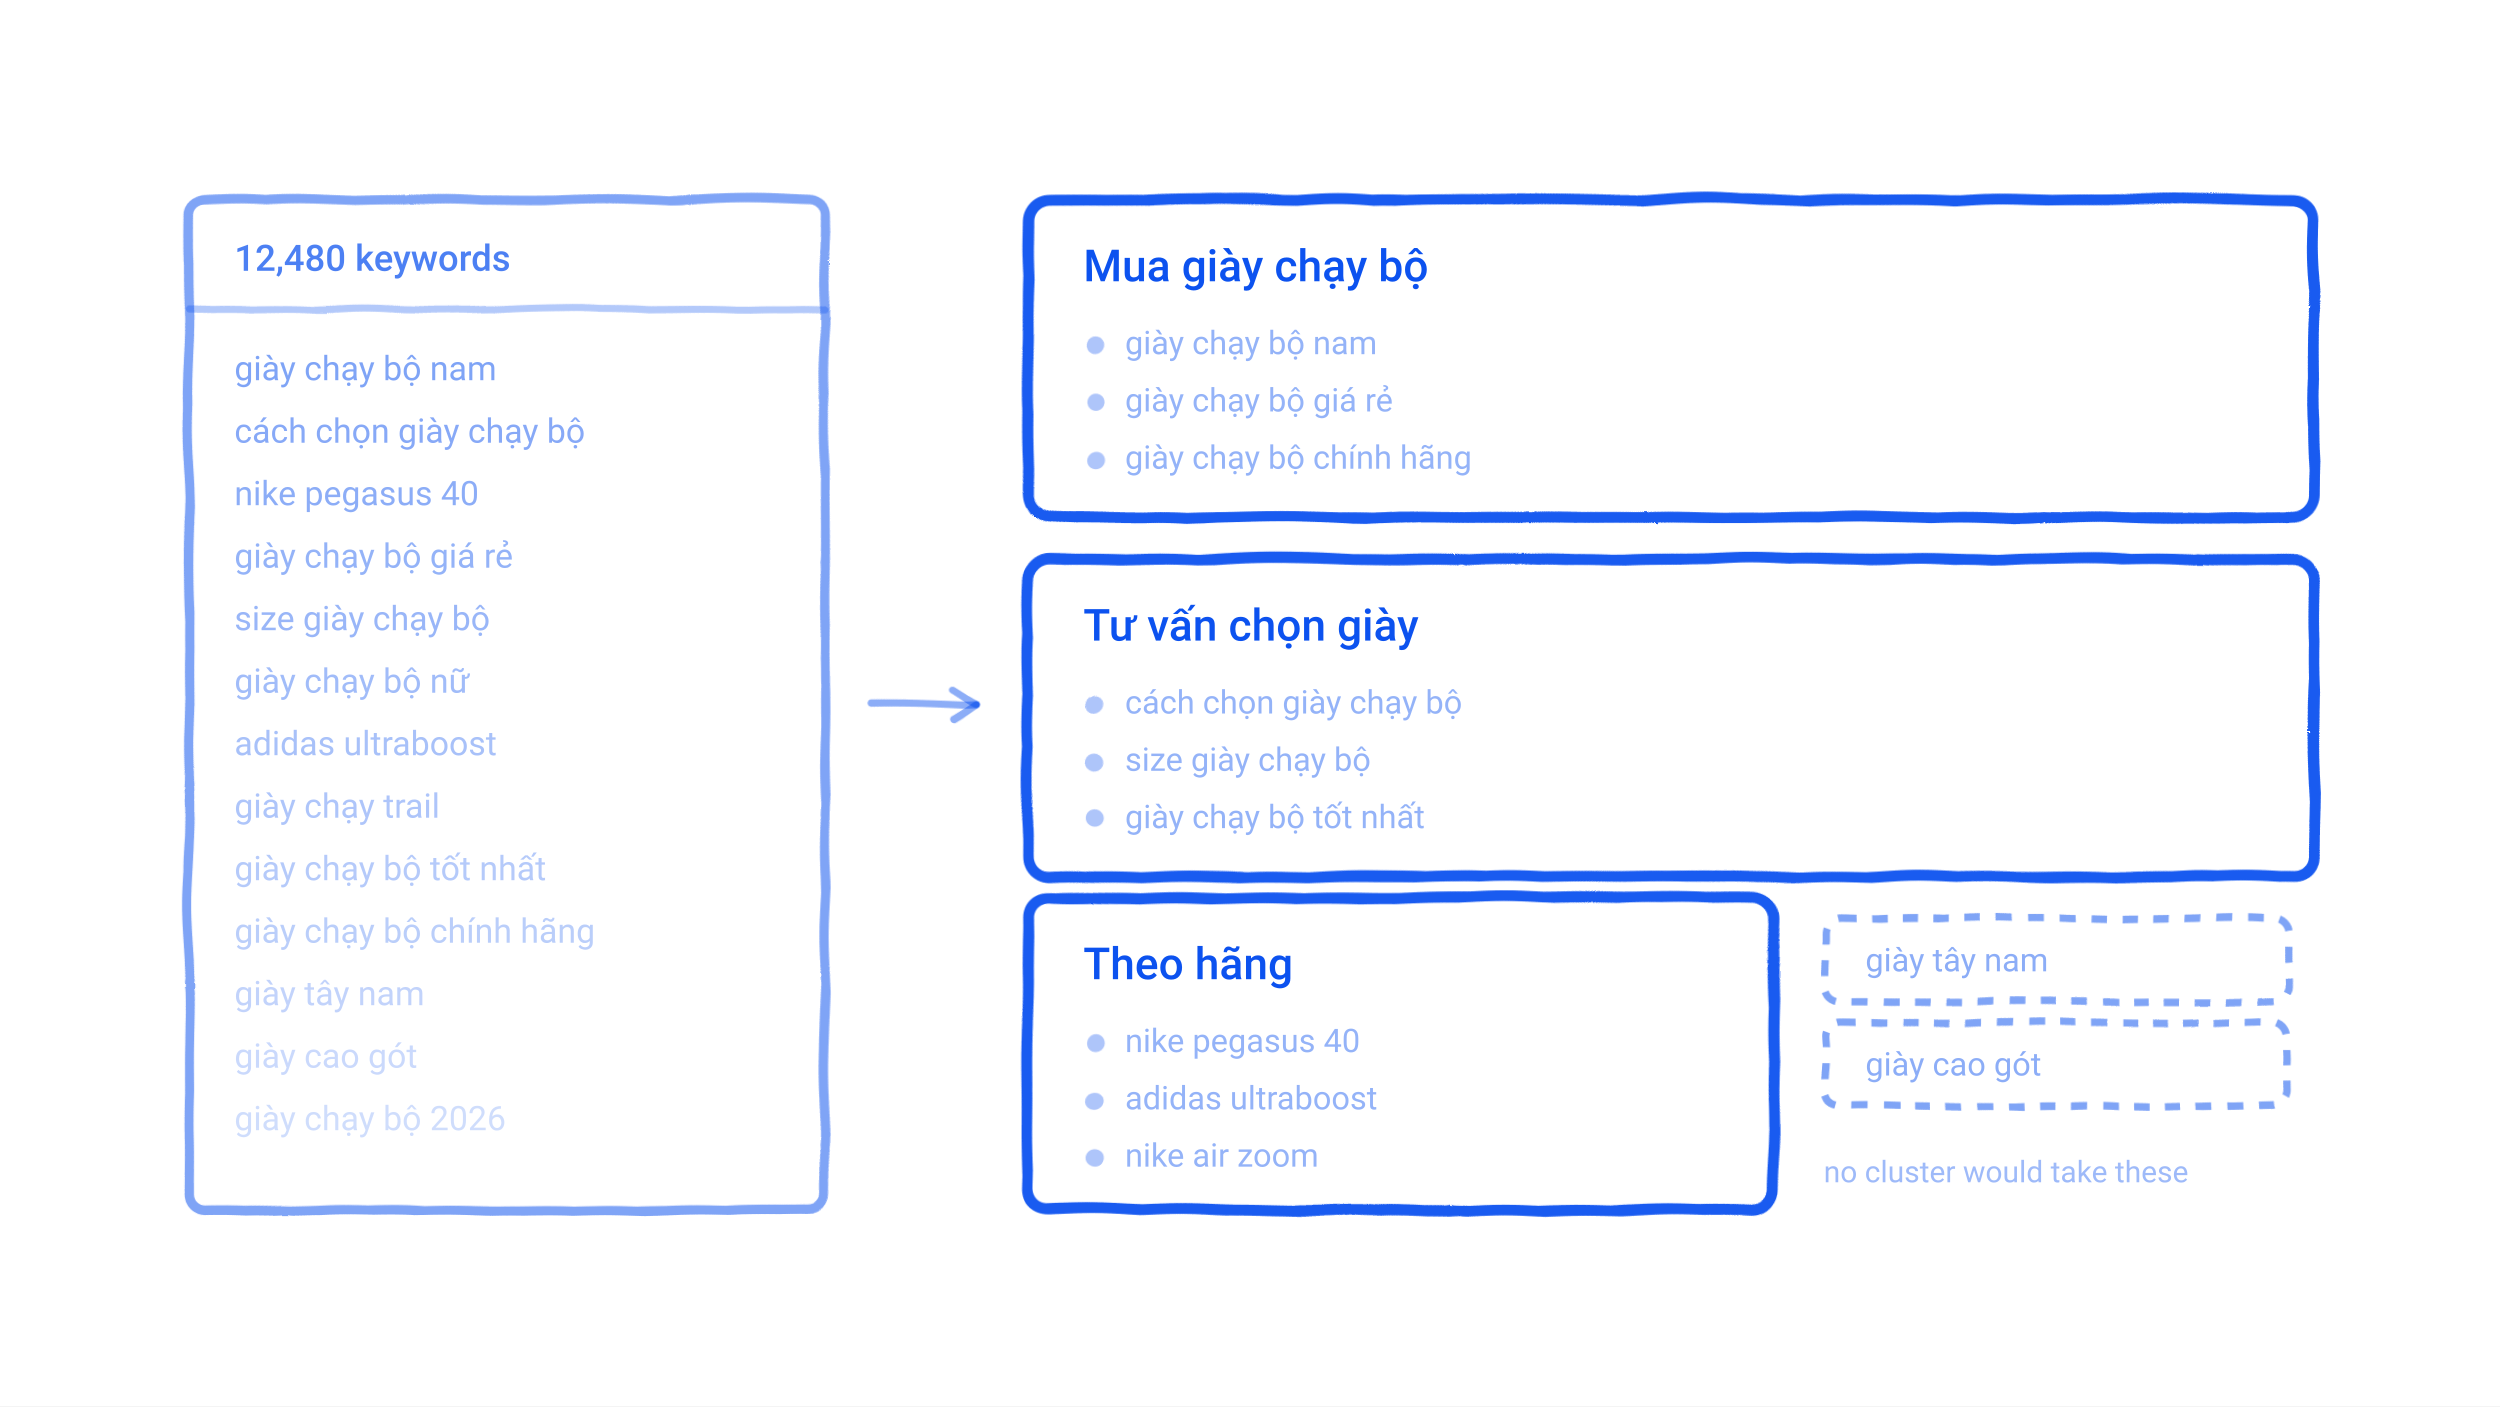
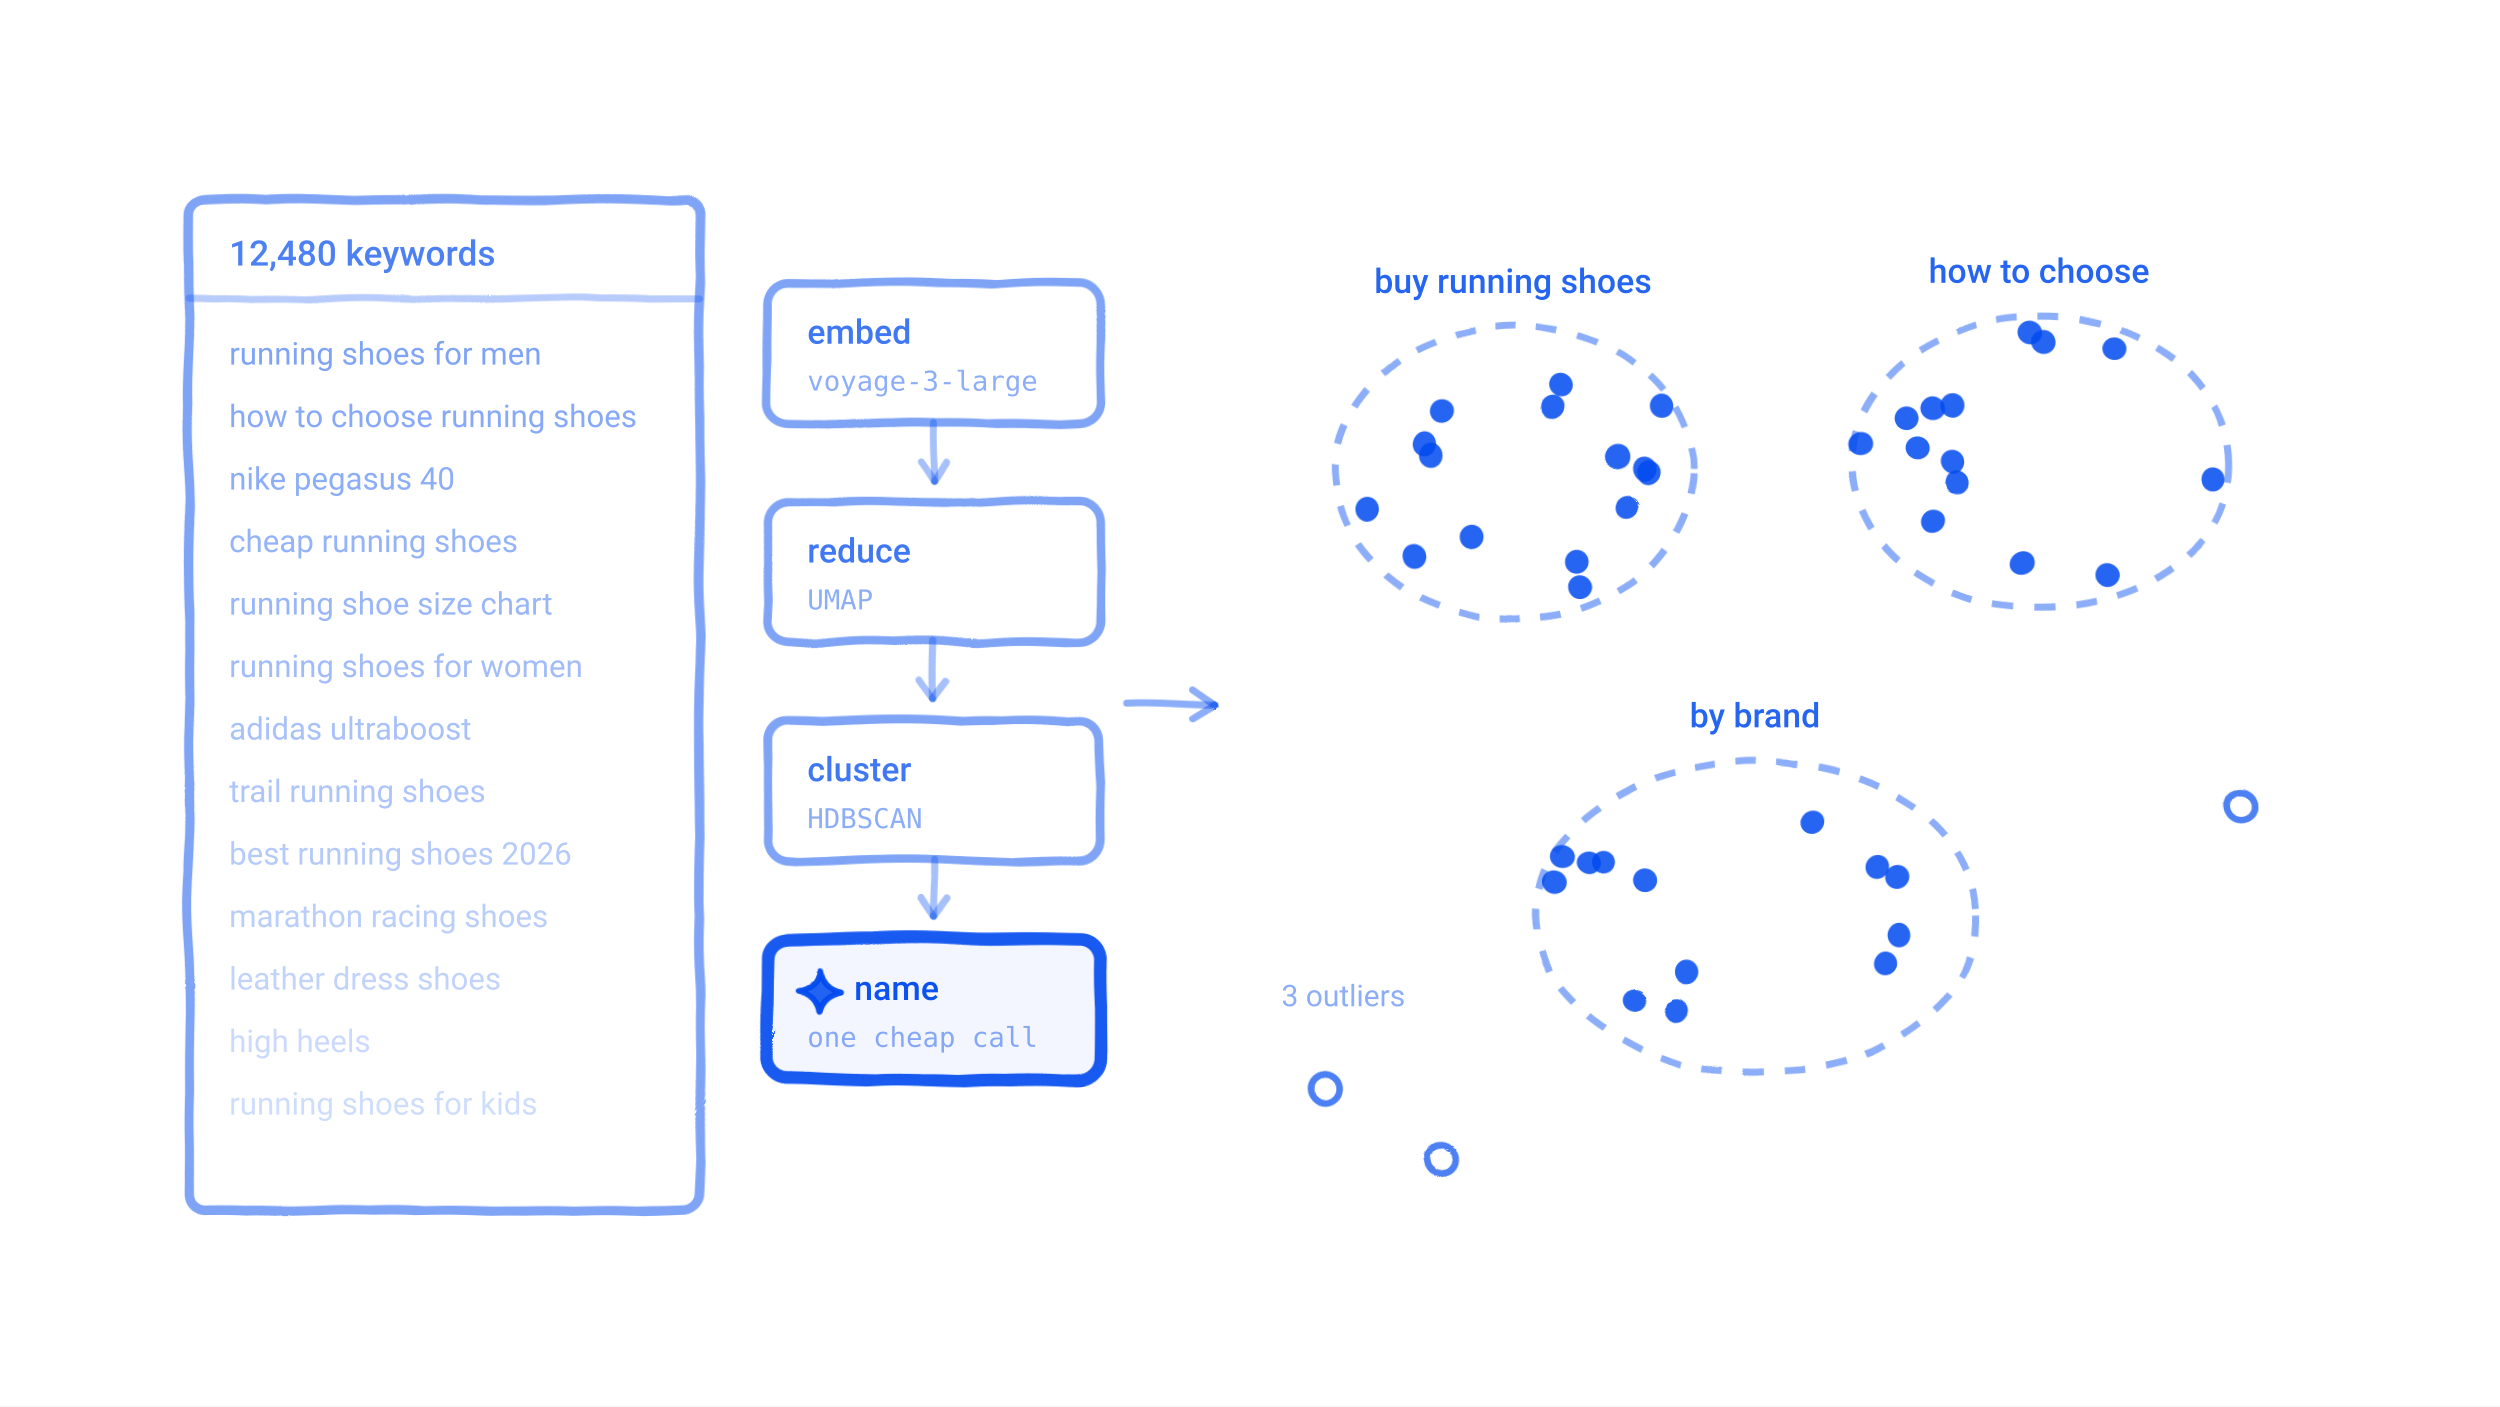
<svg xmlns="http://www.w3.org/2000/svg" viewBox="0 0 960 540" width="960" height="540" role="img" stroke-linejoin="round">
  <defs>
    <filter id="rough" x="-20%" y="-20%" width="140%" height="140%">
      <feTurbulence type="turbulence" baseFrequency="0.016" numOctaves="2" seed="7" result="n" />
      <feDisplacementMap in="SourceGraphic" in2="n" scale="2.4" xChannelSelector="R" yChannelSelector="G" />
    </filter>
  </defs>
  <rect width="960" height="540" fill="#FFFFFF" />
  <g filter="url(#rough)">
-     <rect x="72.0" y="76.0" width="244.0" height="388.0" rx="6" fill="none" stroke="#004AEF" stroke-opacity="0.50" stroke-width="3.6" />
-     <path d="M72.0,118.0 L316.0,118.0" fill="none" stroke="#004AEF" stroke-opacity="0.30" stroke-width="2.7" stroke-linecap="round" />
-     <path d="M334.0,270.0 L374.0,270.0" fill="none" stroke="#004AEF" stroke-opacity="0.45" stroke-width="2.7" stroke-linecap="round" />
-     <path d="M365.5,264.4 L374.0,270.0" fill="none" stroke="#004AEF" stroke-opacity="0.45" stroke-width="2.7" stroke-linecap="round" />
-     <path d="M365.5,275.6 L374.0,270.0" fill="none" stroke="#004AEF" stroke-opacity="0.45" stroke-width="2.7" stroke-linecap="round" />
-     <rect x="394.0" y="76.0" width="494.0" height="122.0" rx="8" fill="none" stroke="#004AEF" stroke-opacity="0.90" stroke-width="4.2" />
-     <circle cx="420.0" cy="132.0" r="3.4" fill="#004AEF" fill-opacity="0.32" />
-     <circle cx="420.0" cy="154.0" r="3.4" fill="#004AEF" fill-opacity="0.32" />
-     <circle cx="420.0" cy="176.0" r="3.4" fill="#004AEF" fill-opacity="0.32" />
-     <rect x="394.0" y="214.0" width="494.0" height="122.0" rx="8" fill="none" stroke="#004AEF" stroke-opacity="0.90" stroke-width="4.2" />
-     <circle cx="420.0" cy="270.0" r="3.4" fill="#004AEF" fill-opacity="0.32" />
-     <circle cx="420.0" cy="292.0" r="3.4" fill="#004AEF" fill-opacity="0.32" />
-     <circle cx="420.0" cy="314.0" r="3.4" fill="#004AEF" fill-opacity="0.32" />
-     <rect x="394.0" y="344.0" width="286.5" height="120.0" rx="8" fill="none" stroke="#004AEF" stroke-opacity="0.90" stroke-width="4.2" />
-     <circle cx="420.0" cy="400.0" r="3.4" fill="#004AEF" fill-opacity="0.32" />
-     <circle cx="420.0" cy="422.0" r="3.4" fill="#004AEF" fill-opacity="0.32" />
-     <circle cx="420.0" cy="444.0" r="3.4" fill="#004AEF" fill-opacity="0.32" />
-     <rect x="700.3" y="352.0" width="177.8" height="32.0" rx="6" fill="none" stroke="#004AEF" stroke-opacity="0.50" stroke-width="2.85" stroke-dasharray="6 6" />
-     <rect x="700.3" y="392.0" width="177.8" height="32.0" rx="6" fill="none" stroke="#004AEF" stroke-opacity="0.50" stroke-width="2.85" stroke-dasharray="6 6" />
+     <rect x="72.0" y="76.0" width="196.0" height="388.0" rx="6" fill="none" stroke="#004AEF" stroke-opacity="0.50" stroke-width="3.6" />
+     <path d="M72.0,114.0 L268.0,114.0" fill="none" stroke="#004AEF" stroke-opacity="0.28" stroke-width="2.7" stroke-linecap="round" />
+     <rect x="294.0" y="108.0" width="128.0" height="54.0" rx="8" fill="none" stroke="#004AEF" stroke-opacity="0.50" stroke-width="3.3" />
+     <path d="M358.0,162.0 L358.0,184.0" fill="none" stroke="#004AEF" stroke-opacity="0.35" stroke-width="2.7" stroke-linecap="round" />
+     <path d="M353.0,177.0 L358.0,184.0" fill="none" stroke="#004AEF" stroke-opacity="0.35" stroke-width="2.7" stroke-linecap="round" />
+     <path d="M363.0,177.0 L358.0,184.0" fill="none" stroke="#004AEF" stroke-opacity="0.35" stroke-width="2.7" stroke-linecap="round" />
+     <rect x="294.0" y="192.0" width="128.0" height="54.0" rx="8" fill="none" stroke="#004AEF" stroke-opacity="0.50" stroke-width="3.3" />
+     <path d="M358.0,246.0 L358.0,268.0" fill="none" stroke="#004AEF" stroke-opacity="0.35" stroke-width="2.7" stroke-linecap="round" />
+     <path d="M353.0,261.0 L358.0,268.0" fill="none" stroke="#004AEF" stroke-opacity="0.35" stroke-width="2.7" stroke-linecap="round" />
+     <path d="M363.0,261.0 L358.0,268.0" fill="none" stroke="#004AEF" stroke-opacity="0.35" stroke-width="2.7" stroke-linecap="round" />
+     <rect x="294.0" y="276.0" width="128.0" height="54.0" rx="8" fill="none" stroke="#004AEF" stroke-opacity="0.50" stroke-width="3.3" />
+     <path d="M358.0,330.0 L358.0,352.0" fill="none" stroke="#004AEF" stroke-opacity="0.35" stroke-width="2.7" stroke-linecap="round" />
+     <path d="M353.0,345.0 L358.0,352.0" fill="none" stroke="#004AEF" stroke-opacity="0.35" stroke-width="2.7" stroke-linecap="round" />
+     <path d="M363.0,345.0 L358.0,352.0" fill="none" stroke="#004AEF" stroke-opacity="0.35" stroke-width="2.7" stroke-linecap="round" />
+     <rect x="294.0" y="360.0" width="128.0" height="54.0" rx="8" fill="#004AEF" fill-opacity="0.05" stroke="#004AEF" stroke-opacity="0.90" stroke-width="4.8" />
+     <path d="M314.0,372.0 Q315.4,378.6 322.0,380.0 Q315.4,381.4 314.0,388.0 Q312.6,381.4 306.0,380.0 Q312.6,378.6 314.0,372.0 Z" fill="#004AEF" fill-opacity="0.85" stroke="#004AEF" stroke-opacity="0.95" stroke-width="2.25" stroke-linejoin="round" />
+     <path d="M432.0,270.0 L466.0,270.0" fill="none" stroke="#004AEF" stroke-opacity="0.45" stroke-width="2.7" stroke-linecap="round" />
+     <path d="M457.5,264.4 L466.0,270.0" fill="none" stroke="#004AEF" stroke-opacity="0.45" stroke-width="2.7" stroke-linecap="round" />
+     <path d="M457.5,275.6 L466.0,270.0" fill="none" stroke="#004AEF" stroke-opacity="0.45" stroke-width="2.7" stroke-linecap="round" />
+     <ellipse cx="581.0" cy="180.8" rx="68.7" ry="56.3" fill="none" stroke="#004AEF" stroke-opacity="0.45" stroke-width="2.7" stroke-dasharray="8 8" />
+     <circle cx="632.3" cy="180.8" r="4.6" fill="#004AEF" fill-opacity="0.85" />
+     <circle cx="637.5" cy="155.9" r="4.6" fill="#004AEF" fill-opacity="0.85" />
+     <circle cx="624.0" cy="194.0" r="4.6" fill="#004AEF" fill-opacity="0.85" />
+     <circle cx="546.4" cy="169.9" r="4.6" fill="#004AEF" fill-opacity="0.85" />
+     <circle cx="542.3" cy="212.9" r="4.6" fill="#004AEF" fill-opacity="0.85" />
+     <circle cx="524.5" cy="194.7" r="4.6" fill="#004AEF" fill-opacity="0.85" />
+     <circle cx="553.2" cy="157.7" r="4.6" fill="#004AEF" fill-opacity="0.85" />
+     <circle cx="605.4" cy="214.9" r="4.6" fill="#004AEF" fill-opacity="0.85" />
+     <circle cx="564.6" cy="205.4" r="4.6" fill="#004AEF" fill-opacity="0.85" />
+     <circle cx="548.8" cy="174.1" r="4.6" fill="#004AEF" fill-opacity="0.85" />
+     <circle cx="620.6" cy="174.9" r="4.6" fill="#004AEF" fill-opacity="0.85" />
+     <circle cx="595.3" cy="156.2" r="4.6" fill="#004AEF" fill-opacity="0.85" />
+     <circle cx="606.6" cy="224.7" r="4.6" fill="#004AEF" fill-opacity="0.85" />
+     <circle cx="630.7" cy="179.5" r="4.6" fill="#004AEF" fill-opacity="0.85" />
+     <circle cx="598.7" cy="147.7" r="4.6" fill="#004AEF" fill-opacity="0.85" />
+     <ellipse cx="783.0" cy="176.9" rx="72.7" ry="56.3" fill="none" stroke="#004AEF" stroke-opacity="0.45" stroke-width="2.7" stroke-dasharray="8 8" />
+     <circle cx="808.3" cy="220.5" r="4.6" fill="#004AEF" fill-opacity="0.85" />
+     <circle cx="778.9" cy="126.9" r="4.6" fill="#004AEF" fill-opacity="0.85" />
+     <circle cx="731.4" cy="159.8" r="4.6" fill="#004AEF" fill-opacity="0.85" />
+     <circle cx="750.6" cy="184.2" r="4.6" fill="#004AEF" fill-opacity="0.85" />
+     <circle cx="775.9" cy="215.5" r="4.6" fill="#004AEF" fill-opacity="0.85" />
+     <circle cx="811.0" cy="133.3" r="4.6" fill="#004AEF" fill-opacity="0.85" />
+     <circle cx="784.0" cy="130.4" r="4.6" fill="#004AEF" fill-opacity="0.85" />
+     <circle cx="748.9" cy="176.3" r="4.6" fill="#004AEF" fill-opacity="0.85" />
+     <circle cx="735.6" cy="171.4" r="4.6" fill="#004AEF" fill-opacity="0.85" />
+     <circle cx="713.7" cy="169.5" r="4.6" fill="#004AEF" fill-opacity="0.85" />
+     <circle cx="849.3" cy="183.3" r="4.6" fill="#004AEF" fill-opacity="0.85" />
+     <circle cx="741.3" cy="155.8" r="4.6" fill="#004AEF" fill-opacity="0.85" />
+     <circle cx="748.8" cy="154.7" r="4.6" fill="#004AEF" fill-opacity="0.85" />
+     <circle cx="742.1" cy="199.4" r="4.6" fill="#004AEF" fill-opacity="0.85" />
+     <ellipse cx="673.9" cy="351.5" rx="84.8" ry="60.1" fill="none" stroke="#004AEF" stroke-opacity="0.45" stroke-width="2.7" stroke-dasharray="8 8" />
+     <circle cx="728.7" cy="358.2" r="4.6" fill="#004AEF" fill-opacity="0.85" />
+     <circle cx="723.2" cy="369.0" r="4.6" fill="#004AEF" fill-opacity="0.85" />
+     <circle cx="647.4" cy="373.0" r="4.6" fill="#004AEF" fill-opacity="0.85" />
+     <circle cx="643.8" cy="387.4" r="4.6" fill="#004AEF" fill-opacity="0.85" />
+     <circle cx="728.3" cy="336.4" r="4.6" fill="#004AEF" fill-opacity="0.85" />
+     <circle cx="596.3" cy="338.2" r="4.6" fill="#004AEF" fill-opacity="0.85" />
+     <circle cx="631.4" cy="337.6" r="4.6" fill="#004AEF" fill-opacity="0.85" />
+     <circle cx="599.7" cy="328.1" r="4.6" fill="#004AEF" fill-opacity="0.85" />
+     <circle cx="615.1" cy="330.3" r="4.6" fill="#004AEF" fill-opacity="0.85" />
+     <circle cx="609.5" cy="330.6" r="4.6" fill="#004AEF" fill-opacity="0.85" />
+     <circle cx="626.9" cy="383.6" r="4.6" fill="#004AEF" fill-opacity="0.85" />
+     <circle cx="720.7" cy="332.1" r="4.6" fill="#004AEF" fill-opacity="0.85" />
+     <circle cx="695.1" cy="314.9" r="4.6" fill="#004AEF" fill-opacity="0.85" />
+     <circle cx="508.2" cy="417.4" r="5.4" fill="#FFFFFF" stroke="#004AEF" stroke-opacity="0.70" stroke-width="2.55" />
+     <circle cx="552.7" cy="444.6" r="5.4" fill="#FFFFFF" stroke="#004AEF" stroke-opacity="0.70" stroke-width="2.55" />
+     <circle cx="859.7" cy="308.8" r="5.4" fill="#FFFFFF" stroke="#004AEF" stroke-opacity="0.70" stroke-width="2.55" />
  </g>
-   <text x="90.0" y="104.0" font-family="system-ui, -apple-system, Segoe UI, Roboto, Helvetica, Arial, sans-serif" font-size="14" font-weight="500" fill="#004AEF" fill-opacity="0.70" text-anchor="start" xml:space="preserve">12,480 keywords</text>
-   <text x="90.0" y="146.0" font-family="system-ui, -apple-system, Segoe UI, Roboto, Helvetica, Arial, sans-serif" font-size="13" font-weight="400" fill="#004AEF" fill-opacity="0.50" text-anchor="start" xml:space="preserve">giày chạy bộ nam</text>
-   <text x="90.0" y="170.0" font-family="system-ui, -apple-system, Segoe UI, Roboto, Helvetica, Arial, sans-serif" font-size="13" font-weight="400" fill="#004AEF" fill-opacity="0.47" text-anchor="start" xml:space="preserve">cách chọn giày chạy bộ</text>
-   <text x="90.0" y="194.0" font-family="system-ui, -apple-system, Segoe UI, Roboto, Helvetica, Arial, sans-serif" font-size="13" font-weight="400" fill="#004AEF" fill-opacity="0.45" text-anchor="start" xml:space="preserve">nike pegasus 40</text>
-   <text x="90.0" y="218.0" font-family="system-ui, -apple-system, Segoe UI, Roboto, Helvetica, Arial, sans-serif" font-size="13" font-weight="400" fill="#004AEF" fill-opacity="0.42" text-anchor="start" xml:space="preserve">giày chạy bộ giá rẻ</text>
-   <text x="90.0" y="242.0" font-family="system-ui, -apple-system, Segoe UI, Roboto, Helvetica, Arial, sans-serif" font-size="13" font-weight="400" fill="#004AEF" fill-opacity="0.40" text-anchor="start" xml:space="preserve">size giày chạy bộ</text>
-   <text x="90.0" y="266.0" font-family="system-ui, -apple-system, Segoe UI, Roboto, Helvetica, Arial, sans-serif" font-size="13" font-weight="400" fill="#004AEF" fill-opacity="0.37" text-anchor="start" xml:space="preserve">giày chạy bộ nữ</text>
-   <text x="90.0" y="290.0" font-family="system-ui, -apple-system, Segoe UI, Roboto, Helvetica, Arial, sans-serif" font-size="13" font-weight="400" fill="#004AEF" fill-opacity="0.34" text-anchor="start" xml:space="preserve">adidas ultraboost</text>
-   <text x="90.0" y="314.0" font-family="system-ui, -apple-system, Segoe UI, Roboto, Helvetica, Arial, sans-serif" font-size="13" font-weight="400" fill="#004AEF" fill-opacity="0.32" text-anchor="start" xml:space="preserve">giày chạy trail</text>
-   <text x="90.0" y="338.0" font-family="system-ui, -apple-system, Segoe UI, Roboto, Helvetica, Arial, sans-serif" font-size="13" font-weight="400" fill="#004AEF" fill-opacity="0.29" text-anchor="start" xml:space="preserve">giày chạy bộ tốt nhất</text>
-   <text x="90.0" y="362.0" font-family="system-ui, -apple-system, Segoe UI, Roboto, Helvetica, Arial, sans-serif" font-size="13" font-weight="400" fill="#004AEF" fill-opacity="0.27" text-anchor="start" xml:space="preserve">giày chạy bộ chính hãng</text>
-   <text x="90.0" y="386.0" font-family="system-ui, -apple-system, Segoe UI, Roboto, Helvetica, Arial, sans-serif" font-size="13" font-weight="400" fill="#004AEF" fill-opacity="0.24" text-anchor="start" xml:space="preserve">giày tây nam</text>
-   <text x="90.0" y="410.0" font-family="system-ui, -apple-system, Segoe UI, Roboto, Helvetica, Arial, sans-serif" font-size="13" font-weight="400" fill="#004AEF" fill-opacity="0.21" text-anchor="start" xml:space="preserve">giày cao gót</text>
-   <text x="90.0" y="434.0" font-family="system-ui, -apple-system, Segoe UI, Roboto, Helvetica, Arial, sans-serif" font-size="13" font-weight="400" fill="#004AEF" fill-opacity="0.19" text-anchor="start" xml:space="preserve">giày chạy bộ 2026</text>
-   <text x="416.0" y="108.0" font-family="system-ui, -apple-system, Segoe UI, Roboto, Helvetica, Arial, sans-serif" font-size="17" font-weight="500" fill="#004AEF" fill-opacity="0.95" text-anchor="start" xml:space="preserve">Mua giày chạy bộ</text>
-   <text x="432.0" y="136.0" font-family="system-ui, -apple-system, Segoe UI, Roboto, Helvetica, Arial, sans-serif" font-size="12.5" font-weight="400" fill="#004AEF" fill-opacity="0.42" text-anchor="start" xml:space="preserve">giày chạy bộ nam</text>
-   <text x="432.0" y="158.0" font-family="system-ui, -apple-system, Segoe UI, Roboto, Helvetica, Arial, sans-serif" font-size="12.5" font-weight="400" fill="#004AEF" fill-opacity="0.42" text-anchor="start" xml:space="preserve">giày chạy bộ giá rẻ</text>
-   <text x="432.0" y="180.0" font-family="system-ui, -apple-system, Segoe UI, Roboto, Helvetica, Arial, sans-serif" font-size="12.5" font-weight="400" fill="#004AEF" fill-opacity="0.42" text-anchor="start" xml:space="preserve">giày chạy bộ chính hãng</text>
-   <text x="416.0" y="246.0" font-family="system-ui, -apple-system, Segoe UI, Roboto, Helvetica, Arial, sans-serif" font-size="17" font-weight="500" fill="#004AEF" fill-opacity="0.95" text-anchor="start" xml:space="preserve">Tư vấn chọn giày</text>
-   <text x="432.0" y="274.0" font-family="system-ui, -apple-system, Segoe UI, Roboto, Helvetica, Arial, sans-serif" font-size="12.5" font-weight="400" fill="#004AEF" fill-opacity="0.42" text-anchor="start" xml:space="preserve">cách chọn giày chạy bộ</text>
-   <text x="432.0" y="296.0" font-family="system-ui, -apple-system, Segoe UI, Roboto, Helvetica, Arial, sans-serif" font-size="12.5" font-weight="400" fill="#004AEF" fill-opacity="0.42" text-anchor="start" xml:space="preserve">size giày chạy bộ</text>
-   <text x="432.0" y="318.0" font-family="system-ui, -apple-system, Segoe UI, Roboto, Helvetica, Arial, sans-serif" font-size="12.5" font-weight="400" fill="#004AEF" fill-opacity="0.42" text-anchor="start" xml:space="preserve">giày chạy bộ tốt nhất</text>
-   <text x="416.0" y="376.0" font-family="system-ui, -apple-system, Segoe UI, Roboto, Helvetica, Arial, sans-serif" font-size="17" font-weight="500" fill="#004AEF" fill-opacity="0.95" text-anchor="start" xml:space="preserve">Theo hãng</text>
-   <text x="432.0" y="404.0" font-family="system-ui, -apple-system, Segoe UI, Roboto, Helvetica, Arial, sans-serif" font-size="12.5" font-weight="400" fill="#004AEF" fill-opacity="0.42" text-anchor="start" xml:space="preserve">nike pegasus 40</text>
-   <text x="432.0" y="426.0" font-family="system-ui, -apple-system, Segoe UI, Roboto, Helvetica, Arial, sans-serif" font-size="12.5" font-weight="400" fill="#004AEF" fill-opacity="0.42" text-anchor="start" xml:space="preserve">adidas ultraboost</text>
-   <text x="432.0" y="448.0" font-family="system-ui, -apple-system, Segoe UI, Roboto, Helvetica, Arial, sans-serif" font-size="12.5" font-weight="400" fill="#004AEF" fill-opacity="0.42" text-anchor="start" xml:space="preserve">nike air zoom</text>
-   <text x="716.3" y="373.0" font-family="system-ui, -apple-system, Segoe UI, Roboto, Helvetica, Arial, sans-serif" font-size="12.5" font-weight="400" fill="#004AEF" fill-opacity="0.45" text-anchor="start" xml:space="preserve">giày tây nam</text>
-   <text x="716.3" y="413.0" font-family="system-ui, -apple-system, Segoe UI, Roboto, Helvetica, Arial, sans-serif" font-size="12.5" font-weight="400" fill="#004AEF" fill-opacity="0.45" text-anchor="start" xml:space="preserve">giày cao gót</text>
-   <text x="700.3" y="454.0" font-family="system-ui, -apple-system, Segoe UI, Roboto, Helvetica, Arial, sans-serif" font-size="11.5" font-weight="400" fill="#004AEF" fill-opacity="0.38" text-anchor="start" xml:space="preserve">no cluster would take these</text>
+   <text x="88.0" y="102.0" font-family="system-ui, -apple-system, Segoe UI, Roboto, Helvetica, Arial, sans-serif" font-size="13.5" font-weight="500" fill="#004AEF" fill-opacity="0.70" text-anchor="start" xml:space="preserve">12,480 keywords</text>
+   <text x="88.0" y="140.0" font-family="system-ui, -apple-system, Segoe UI, Roboto, Helvetica, Arial, sans-serif" font-size="12" font-weight="400" fill="#004AEF" fill-opacity="0.50" text-anchor="start" xml:space="preserve">running shoes for men</text>
+   <text x="88.0" y="164.0" font-family="system-ui, -apple-system, Segoe UI, Roboto, Helvetica, Arial, sans-serif" font-size="12" font-weight="400" fill="#004AEF" fill-opacity="0.47" text-anchor="start" xml:space="preserve">how to choose running shoes</text>
+   <text x="88.0" y="188.0" font-family="system-ui, -apple-system, Segoe UI, Roboto, Helvetica, Arial, sans-serif" font-size="12" font-weight="400" fill="#004AEF" fill-opacity="0.45" text-anchor="start" xml:space="preserve">nike pegasus 40</text>
+   <text x="88.0" y="212.0" font-family="system-ui, -apple-system, Segoe UI, Roboto, Helvetica, Arial, sans-serif" font-size="12" font-weight="400" fill="#004AEF" fill-opacity="0.42" text-anchor="start" xml:space="preserve">cheap running shoes</text>
+   <text x="88.0" y="236.0" font-family="system-ui, -apple-system, Segoe UI, Roboto, Helvetica, Arial, sans-serif" font-size="12" font-weight="400" fill="#004AEF" fill-opacity="0.40" text-anchor="start" xml:space="preserve">running shoe size chart</text>
+   <text x="88.0" y="260.0" font-family="system-ui, -apple-system, Segoe UI, Roboto, Helvetica, Arial, sans-serif" font-size="12" font-weight="400" fill="#004AEF" fill-opacity="0.37" text-anchor="start" xml:space="preserve">running shoes for women</text>
+   <text x="88.0" y="284.0" font-family="system-ui, -apple-system, Segoe UI, Roboto, Helvetica, Arial, sans-serif" font-size="12" font-weight="400" fill="#004AEF" fill-opacity="0.34" text-anchor="start" xml:space="preserve">adidas ultraboost</text>
+   <text x="88.0" y="308.0" font-family="system-ui, -apple-system, Segoe UI, Roboto, Helvetica, Arial, sans-serif" font-size="12" font-weight="400" fill="#004AEF" fill-opacity="0.32" text-anchor="start" xml:space="preserve">trail running shoes</text>
+   <text x="88.0" y="332.0" font-family="system-ui, -apple-system, Segoe UI, Roboto, Helvetica, Arial, sans-serif" font-size="12" font-weight="400" fill="#004AEF" fill-opacity="0.29" text-anchor="start" xml:space="preserve">best running shoes 2026</text>
+   <text x="88.0" y="356.0" font-family="system-ui, -apple-system, Segoe UI, Roboto, Helvetica, Arial, sans-serif" font-size="12" font-weight="400" fill="#004AEF" fill-opacity="0.27" text-anchor="start" xml:space="preserve">marathon racing shoes</text>
+   <text x="88.0" y="380.0" font-family="system-ui, -apple-system, Segoe UI, Roboto, Helvetica, Arial, sans-serif" font-size="12" font-weight="400" fill="#004AEF" fill-opacity="0.24" text-anchor="start" xml:space="preserve">leather dress shoes</text>
+   <text x="88.0" y="404.0" font-family="system-ui, -apple-system, Segoe UI, Roboto, Helvetica, Arial, sans-serif" font-size="12" font-weight="400" fill="#004AEF" fill-opacity="0.21" text-anchor="start" xml:space="preserve">high heels</text>
+   <text x="88.0" y="428.0" font-family="system-ui, -apple-system, Segoe UI, Roboto, Helvetica, Arial, sans-serif" font-size="12" font-weight="400" fill="#004AEF" fill-opacity="0.19" text-anchor="start" xml:space="preserve">running shoes for kids</text>
+   <text x="310.0" y="132.0" font-family="system-ui, -apple-system, Segoe UI, Roboto, Helvetica, Arial, sans-serif" font-size="13" font-weight="500" fill="#004AEF" fill-opacity="0.75" text-anchor="start" xml:space="preserve">embed</text>
+   <text x="310.0" y="150.0" font-family="ui-monospace, SFMono-Regular, Menlo, Consolas, monospace" font-size="10.5" font-weight="400" fill="#004AEF" fill-opacity="0.45" text-anchor="start" xml:space="preserve">voyage-3-large</text>
+   <text x="310.0" y="216.0" font-family="system-ui, -apple-system, Segoe UI, Roboto, Helvetica, Arial, sans-serif" font-size="13" font-weight="500" fill="#004AEF" fill-opacity="0.75" text-anchor="start" xml:space="preserve">reduce</text>
+   <text x="310.0" y="234.0" font-family="ui-monospace, SFMono-Regular, Menlo, Consolas, monospace" font-size="10.5" font-weight="400" fill="#004AEF" fill-opacity="0.45" text-anchor="start" xml:space="preserve">UMAP</text>
+   <text x="310.0" y="300.0" font-family="system-ui, -apple-system, Segoe UI, Roboto, Helvetica, Arial, sans-serif" font-size="13" font-weight="500" fill="#004AEF" fill-opacity="0.75" text-anchor="start" xml:space="preserve">cluster</text>
+   <text x="310.0" y="318.0" font-family="ui-monospace, SFMono-Regular, Menlo, Consolas, monospace" font-size="10.5" font-weight="400" fill="#004AEF" fill-opacity="0.45" text-anchor="start" xml:space="preserve">HDBSCAN</text>
+   <text x="328.0" y="384.0" font-family="system-ui, -apple-system, Segoe UI, Roboto, Helvetica, Arial, sans-serif" font-size="13" font-weight="500" fill="#004AEF" fill-opacity="0.95" text-anchor="start" xml:space="preserve">name</text>
+   <text x="310.0" y="402.0" font-family="ui-monospace, SFMono-Regular, Menlo, Consolas, monospace" font-size="10.5" font-weight="400" fill="#004AEF" fill-opacity="0.45" text-anchor="start" xml:space="preserve">one cheap call</text>
+   <text x="581.0" y="112.5" font-family="system-ui, -apple-system, Segoe UI, Roboto, Helvetica, Arial, sans-serif" font-size="13" font-weight="500" fill="#004AEF" fill-opacity="0.85" text-anchor="middle" xml:space="preserve">buy running shoes</text>
+   <text x="783.0" y="108.6" font-family="system-ui, -apple-system, Segoe UI, Roboto, Helvetica, Arial, sans-serif" font-size="13" font-weight="500" fill="#004AEF" fill-opacity="0.85" text-anchor="middle" xml:space="preserve">how to choose</text>
+   <text x="673.9" y="279.3" font-family="system-ui, -apple-system, Segoe UI, Roboto, Helvetica, Arial, sans-serif" font-size="13" font-weight="500" fill="#004AEF" fill-opacity="0.85" text-anchor="middle" xml:space="preserve">by brand</text>
+   <text x="492.1" y="386.4" font-family="system-ui, -apple-system, Segoe UI, Roboto, Helvetica, Arial, sans-serif" font-size="11.5" font-weight="400" fill="#004AEF" fill-opacity="0.45" text-anchor="start" xml:space="preserve">3 outliers</text>
</svg>
